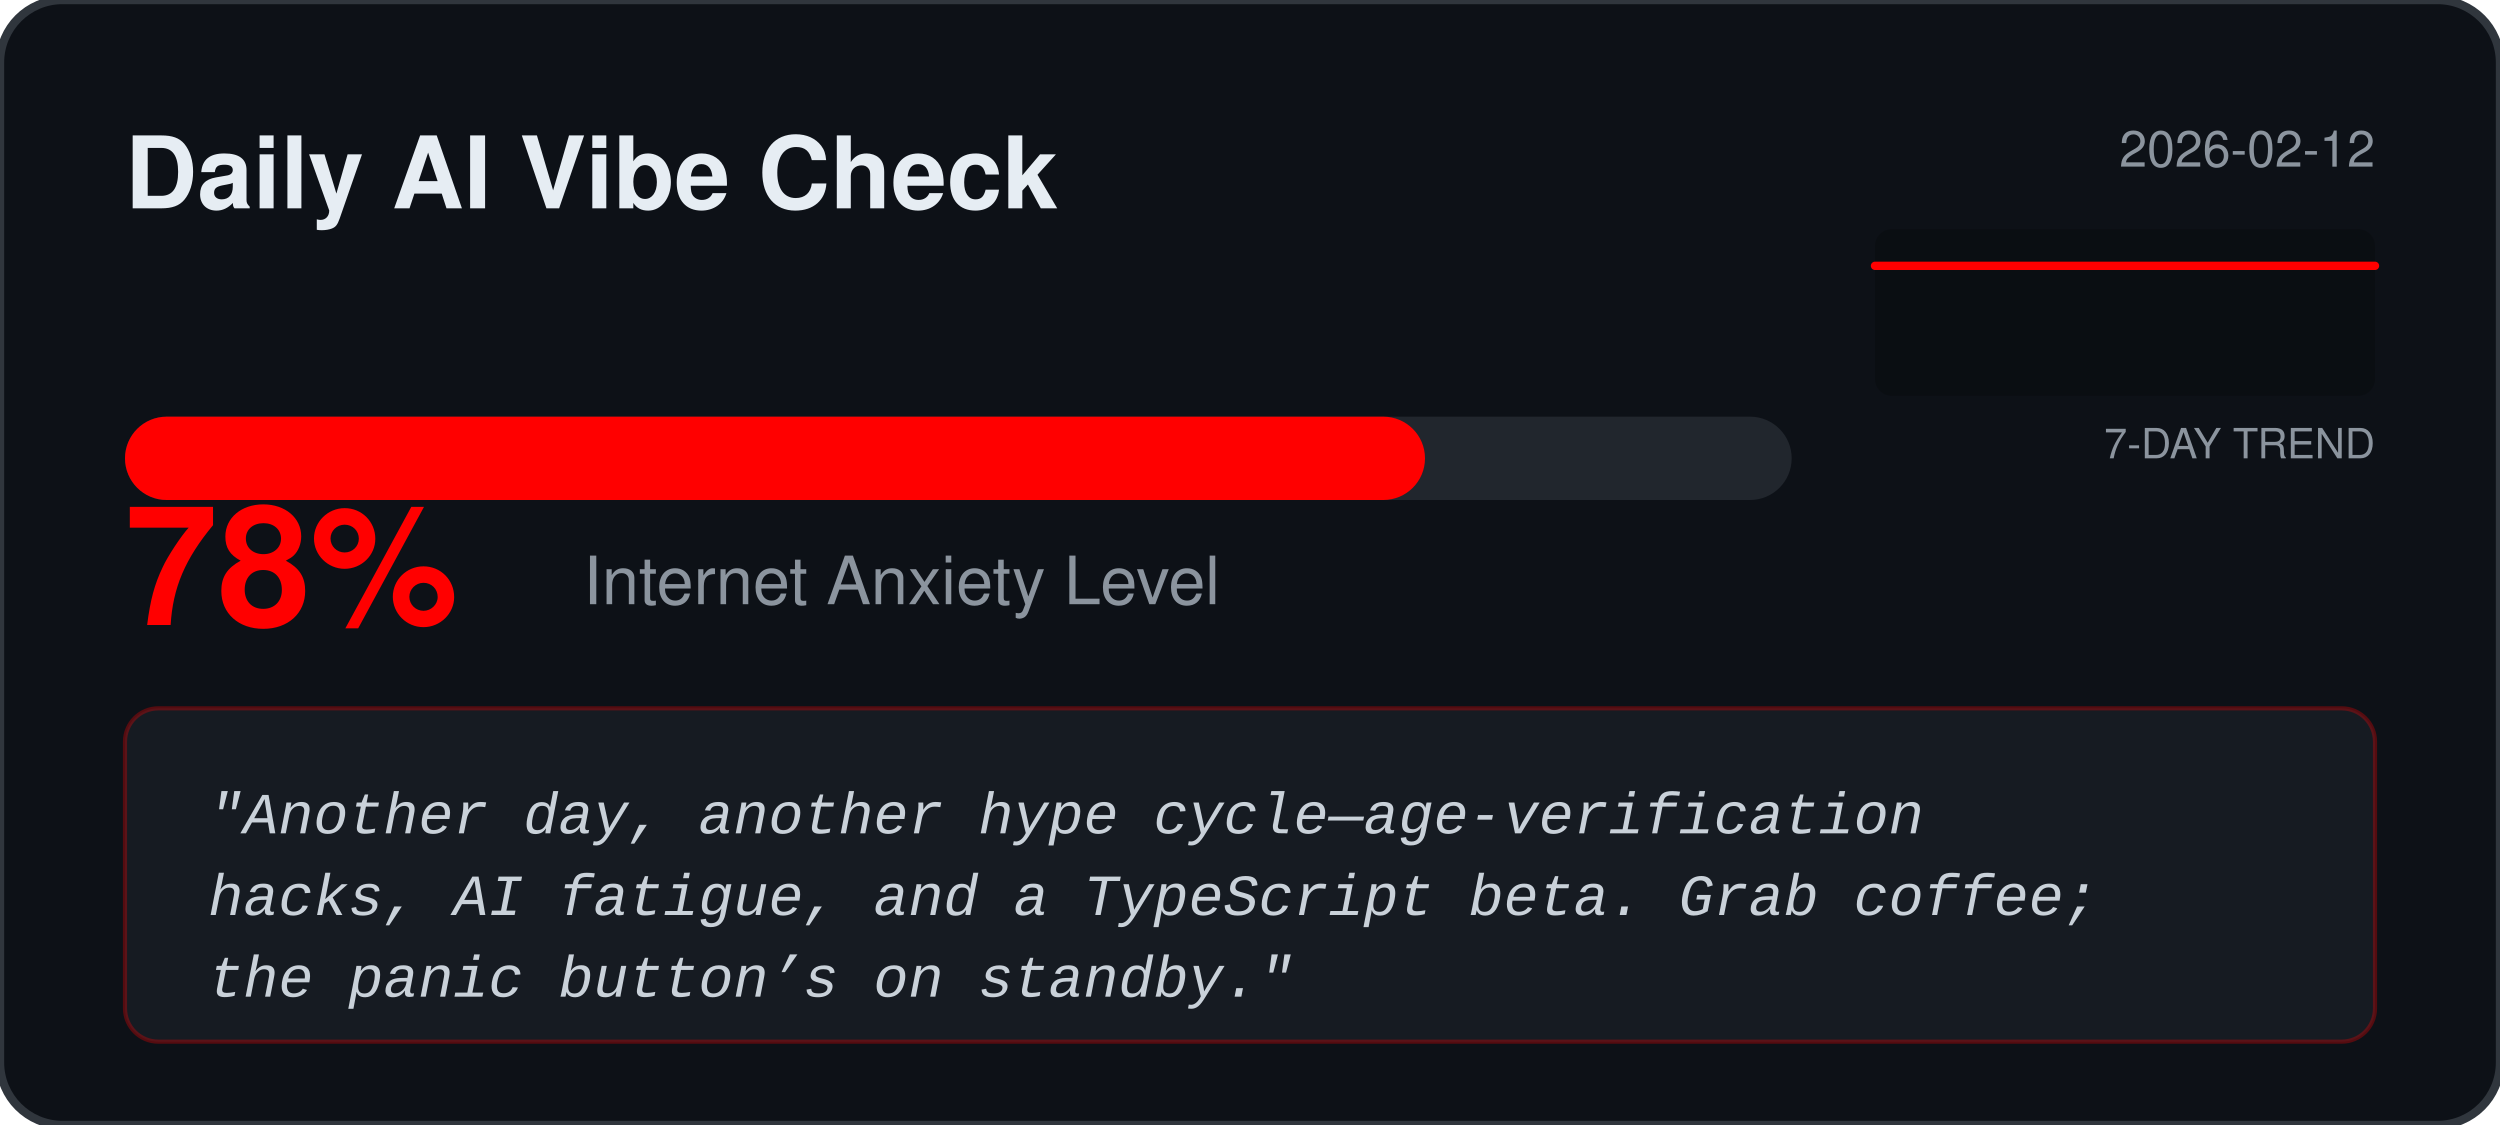
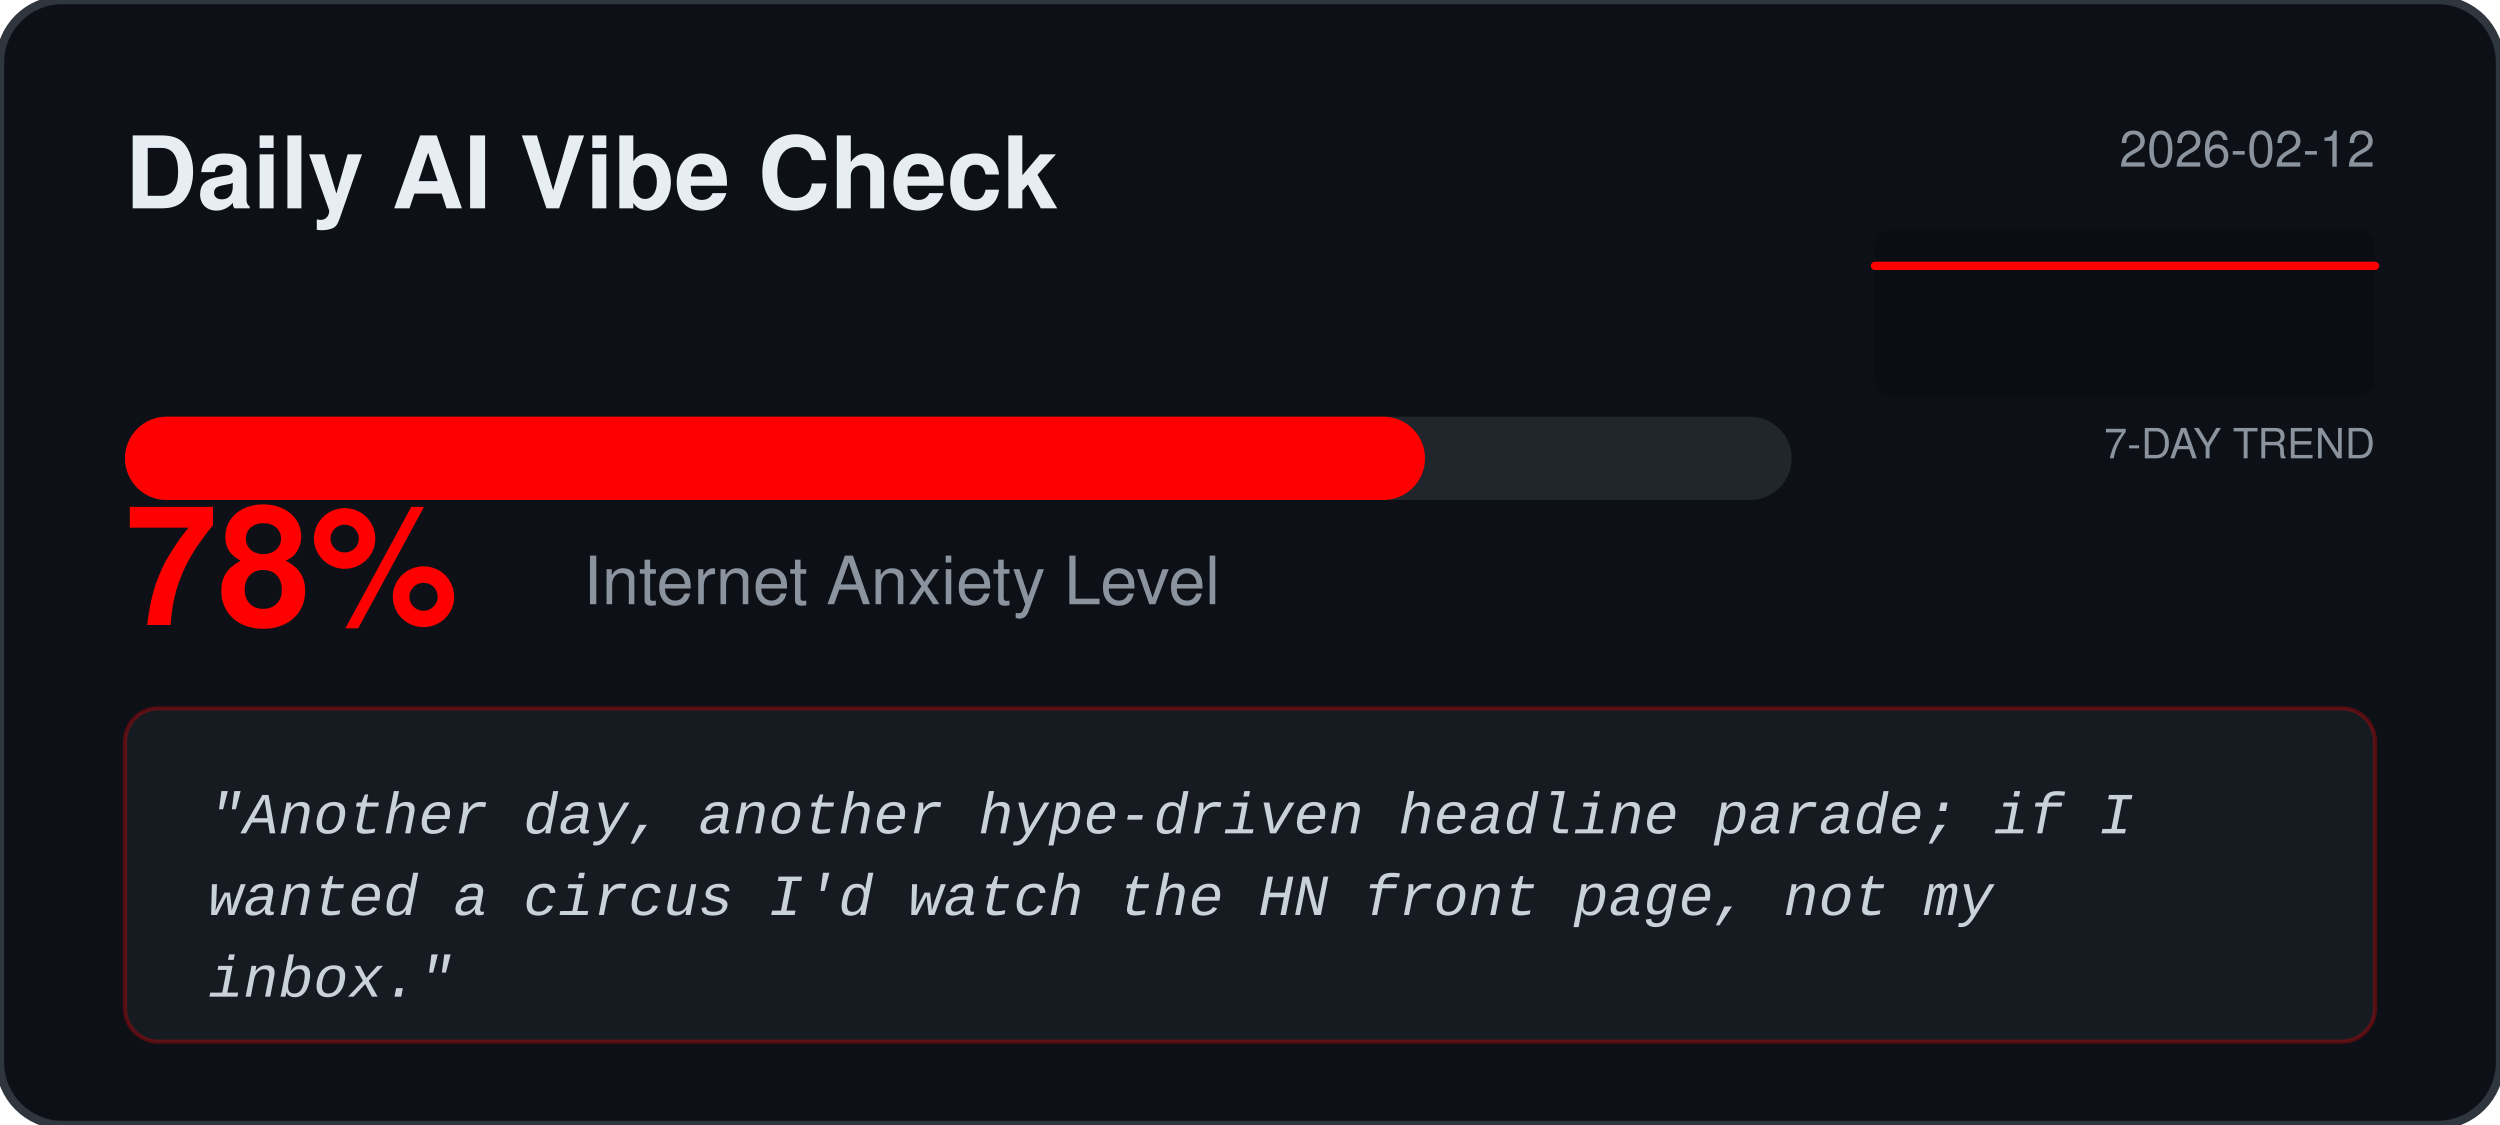
<svg xmlns="http://www.w3.org/2000/svg" width="600" height="270" viewBox="0 0 600 270" fill="none">
  <rect width="600" height="270" rx="15" fill="#0D1117" stroke="#30363D" stroke-width="2" />
  <text x="30" y="50" fill="#E6EDF3" font-family="Segoe UI, Helvetica, sans-serif" font-weight="bold" font-size="24">Daily AI Vibe Check</text>
  <text x="570" y="40" fill="#8B949E" font-family="Segoe UI, Helvetica, sans-serif" font-size="12" text-anchor="end">2026-02-12</text>
  <rect x="450" y="55" width="120" height="40" fill="#000000" fill-opacity="0.2" rx="4" />
  <text x="570" y="110" fill="#8B949E" font-family="Segoe UI, Helvetica, sans-serif" font-size="10" text-anchor="end">7-DAY TREND</text>
  <polyline points="450.0,63.8 470.0,63.8 490.0,63.8 510.0,63.8 530.0,63.8 550.0,63.8 570.0,63.8" fill="none" stroke="#FF0000" stroke-width="2" stroke-linecap="round" stroke-linejoin="round" />
  <rect x="30" y="100" width="400" height="20" rx="10" fill="#21262D" />
  <rect x="30" y="100" width="312.0" height="20" rx="10" fill="#FF0000" />
  <text x="30" y="150" fill="#FF0000" font-family="Segoe UI, Helvetica, sans-serif" font-weight="bold" font-size="40">78%</text>
  <text x="140" y="145" fill="#8B949E" font-family="Segoe UI, Helvetica, sans-serif" font-size="16">Internet Anxiety Level</text>
  <rect x="30" y="170" width="540" height="80" rx="8" fill="#161B22" stroke="#FF0000" stroke-opacity="0.3" />
  <text x="50" y="200" fill="#C9D1D9" font-family="Courier New, monospace" font-size="14" font-style="italic">
-     <tspan x="50" dy="0">"Another day, another hype cycle—age‑verification</tspan>
-     <tspan x="50" dy="1.4em">hacks, AI fatigue, and a TypeScript beta. Grab coffee;</tspan>
-     <tspan x="50" dy="1.4em">the panic button’s on standby."</tspan>
+     <tspan x="50" dy="0">"Another day, another hype‑driven headline parade; if I</tspan>
+     <tspan x="50" dy="1.4em">wanted a circus I'd watch the HN front page, not my</tspan>
+     <tspan x="50" dy="1.4em">inbox."</tspan>
  </text>
</svg>
